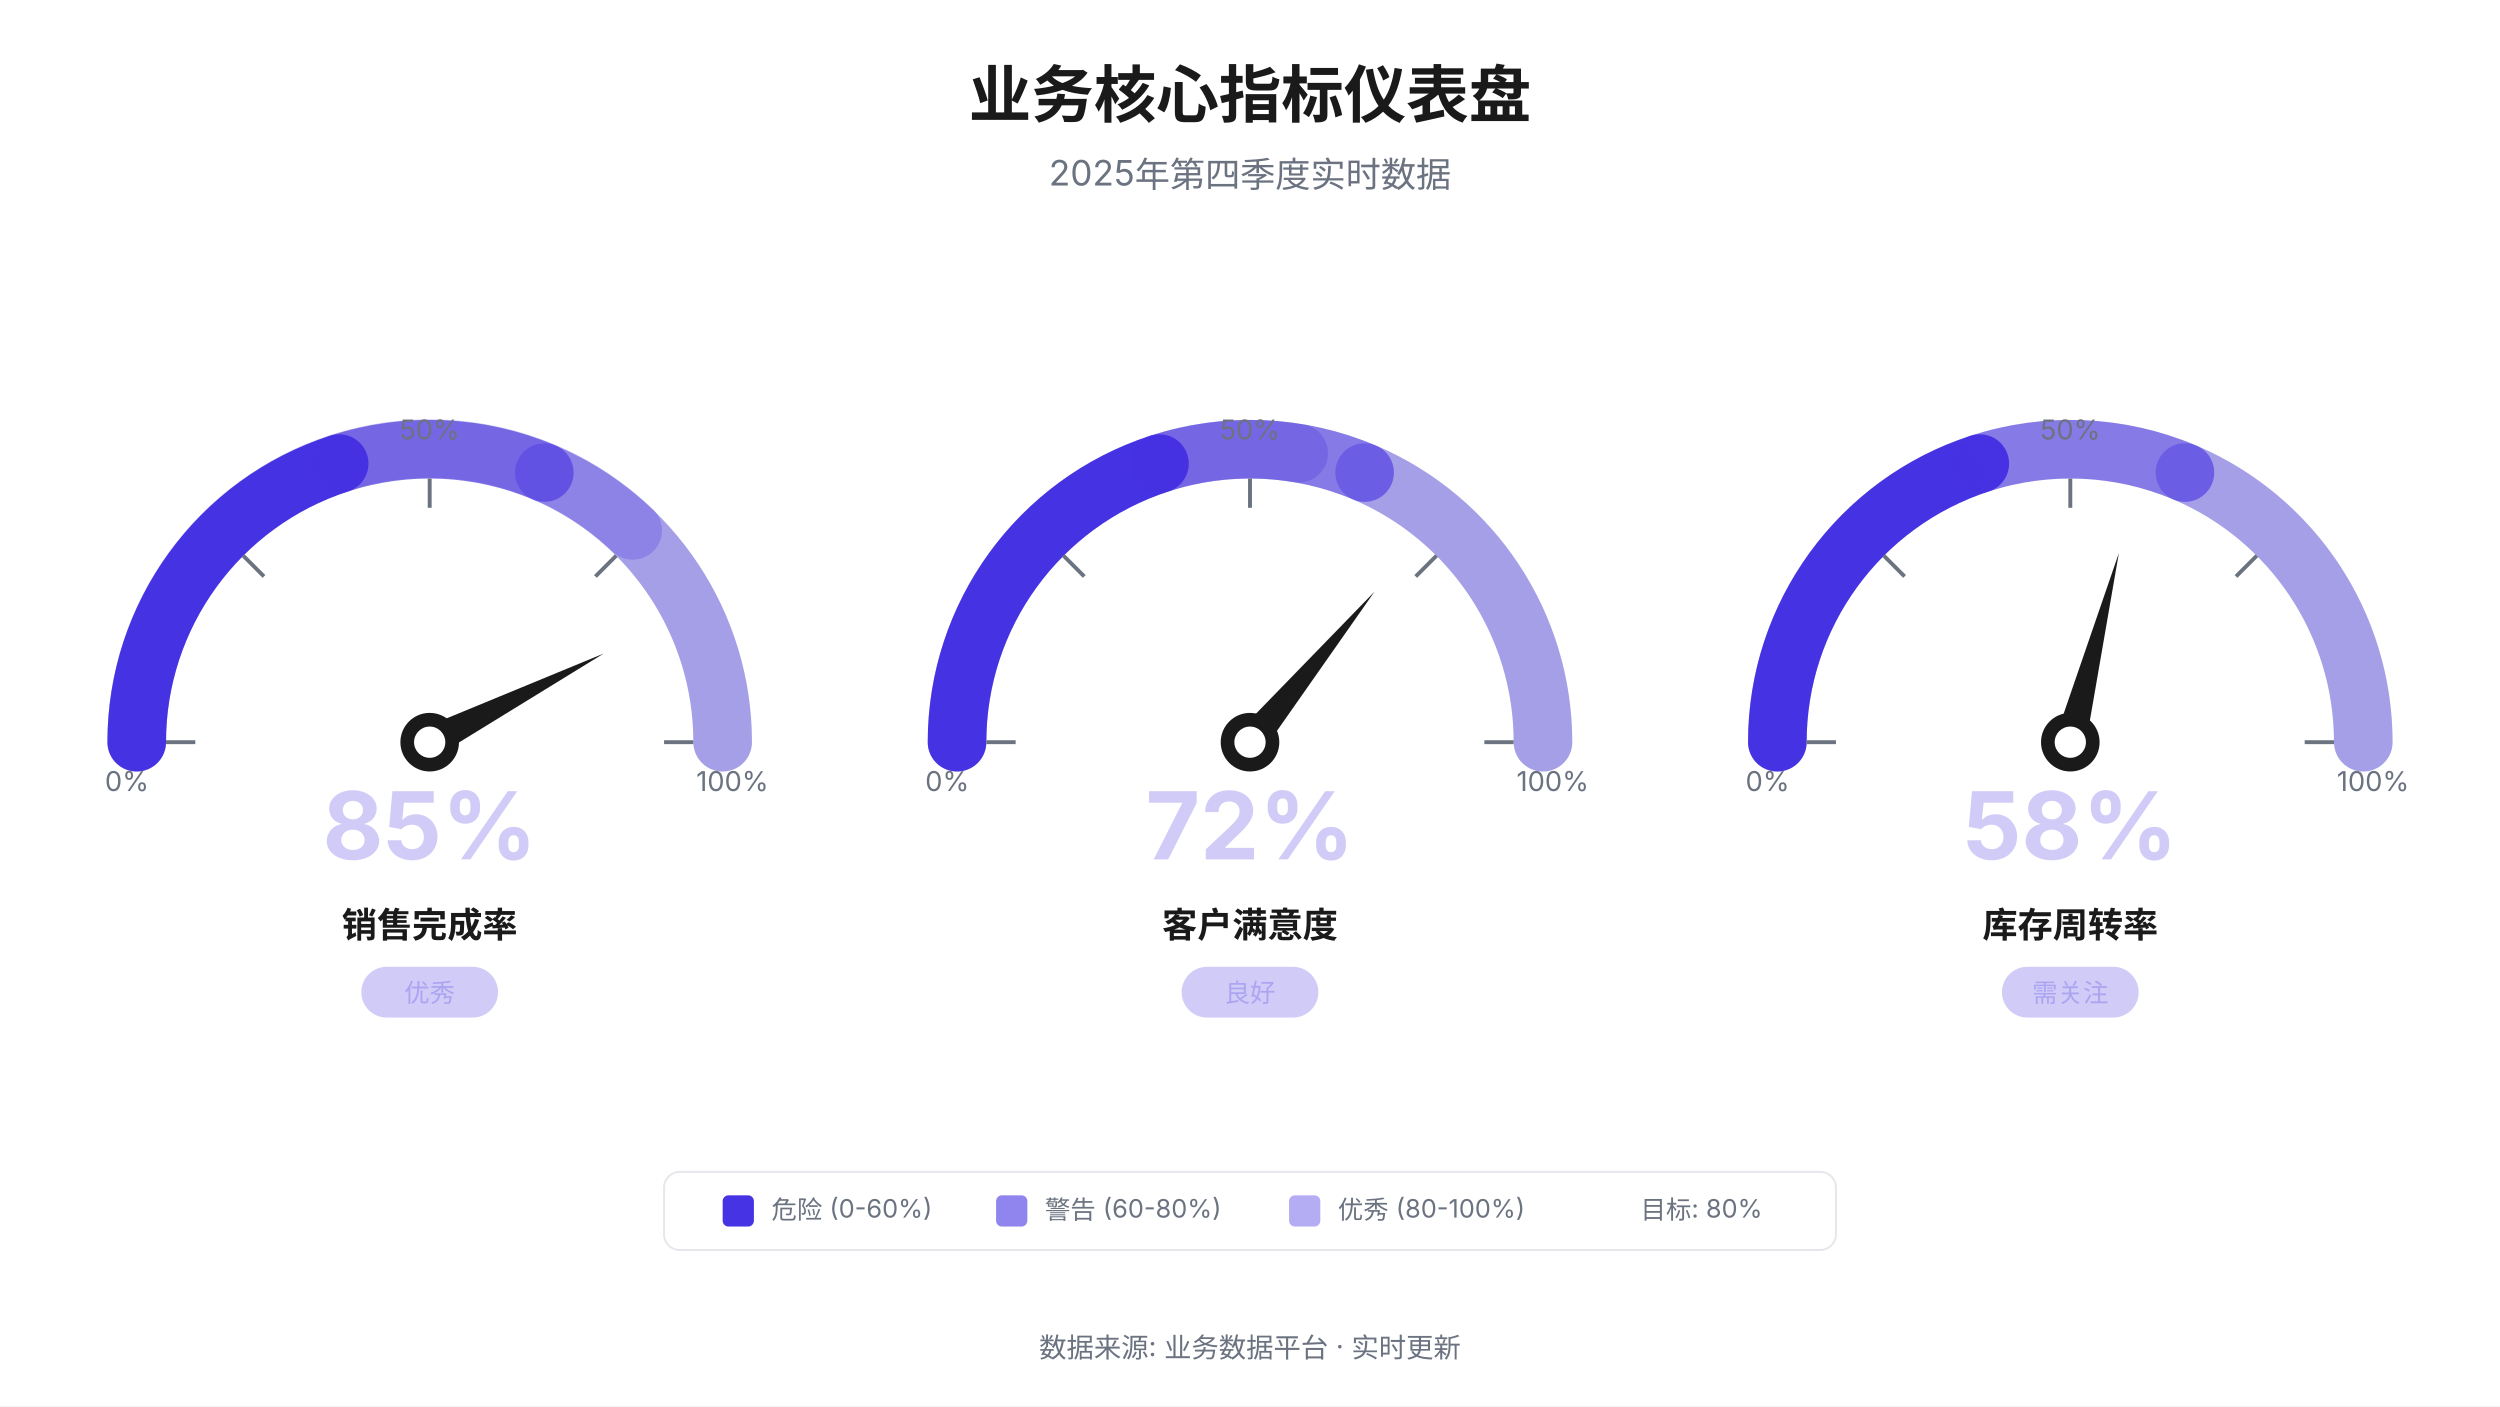
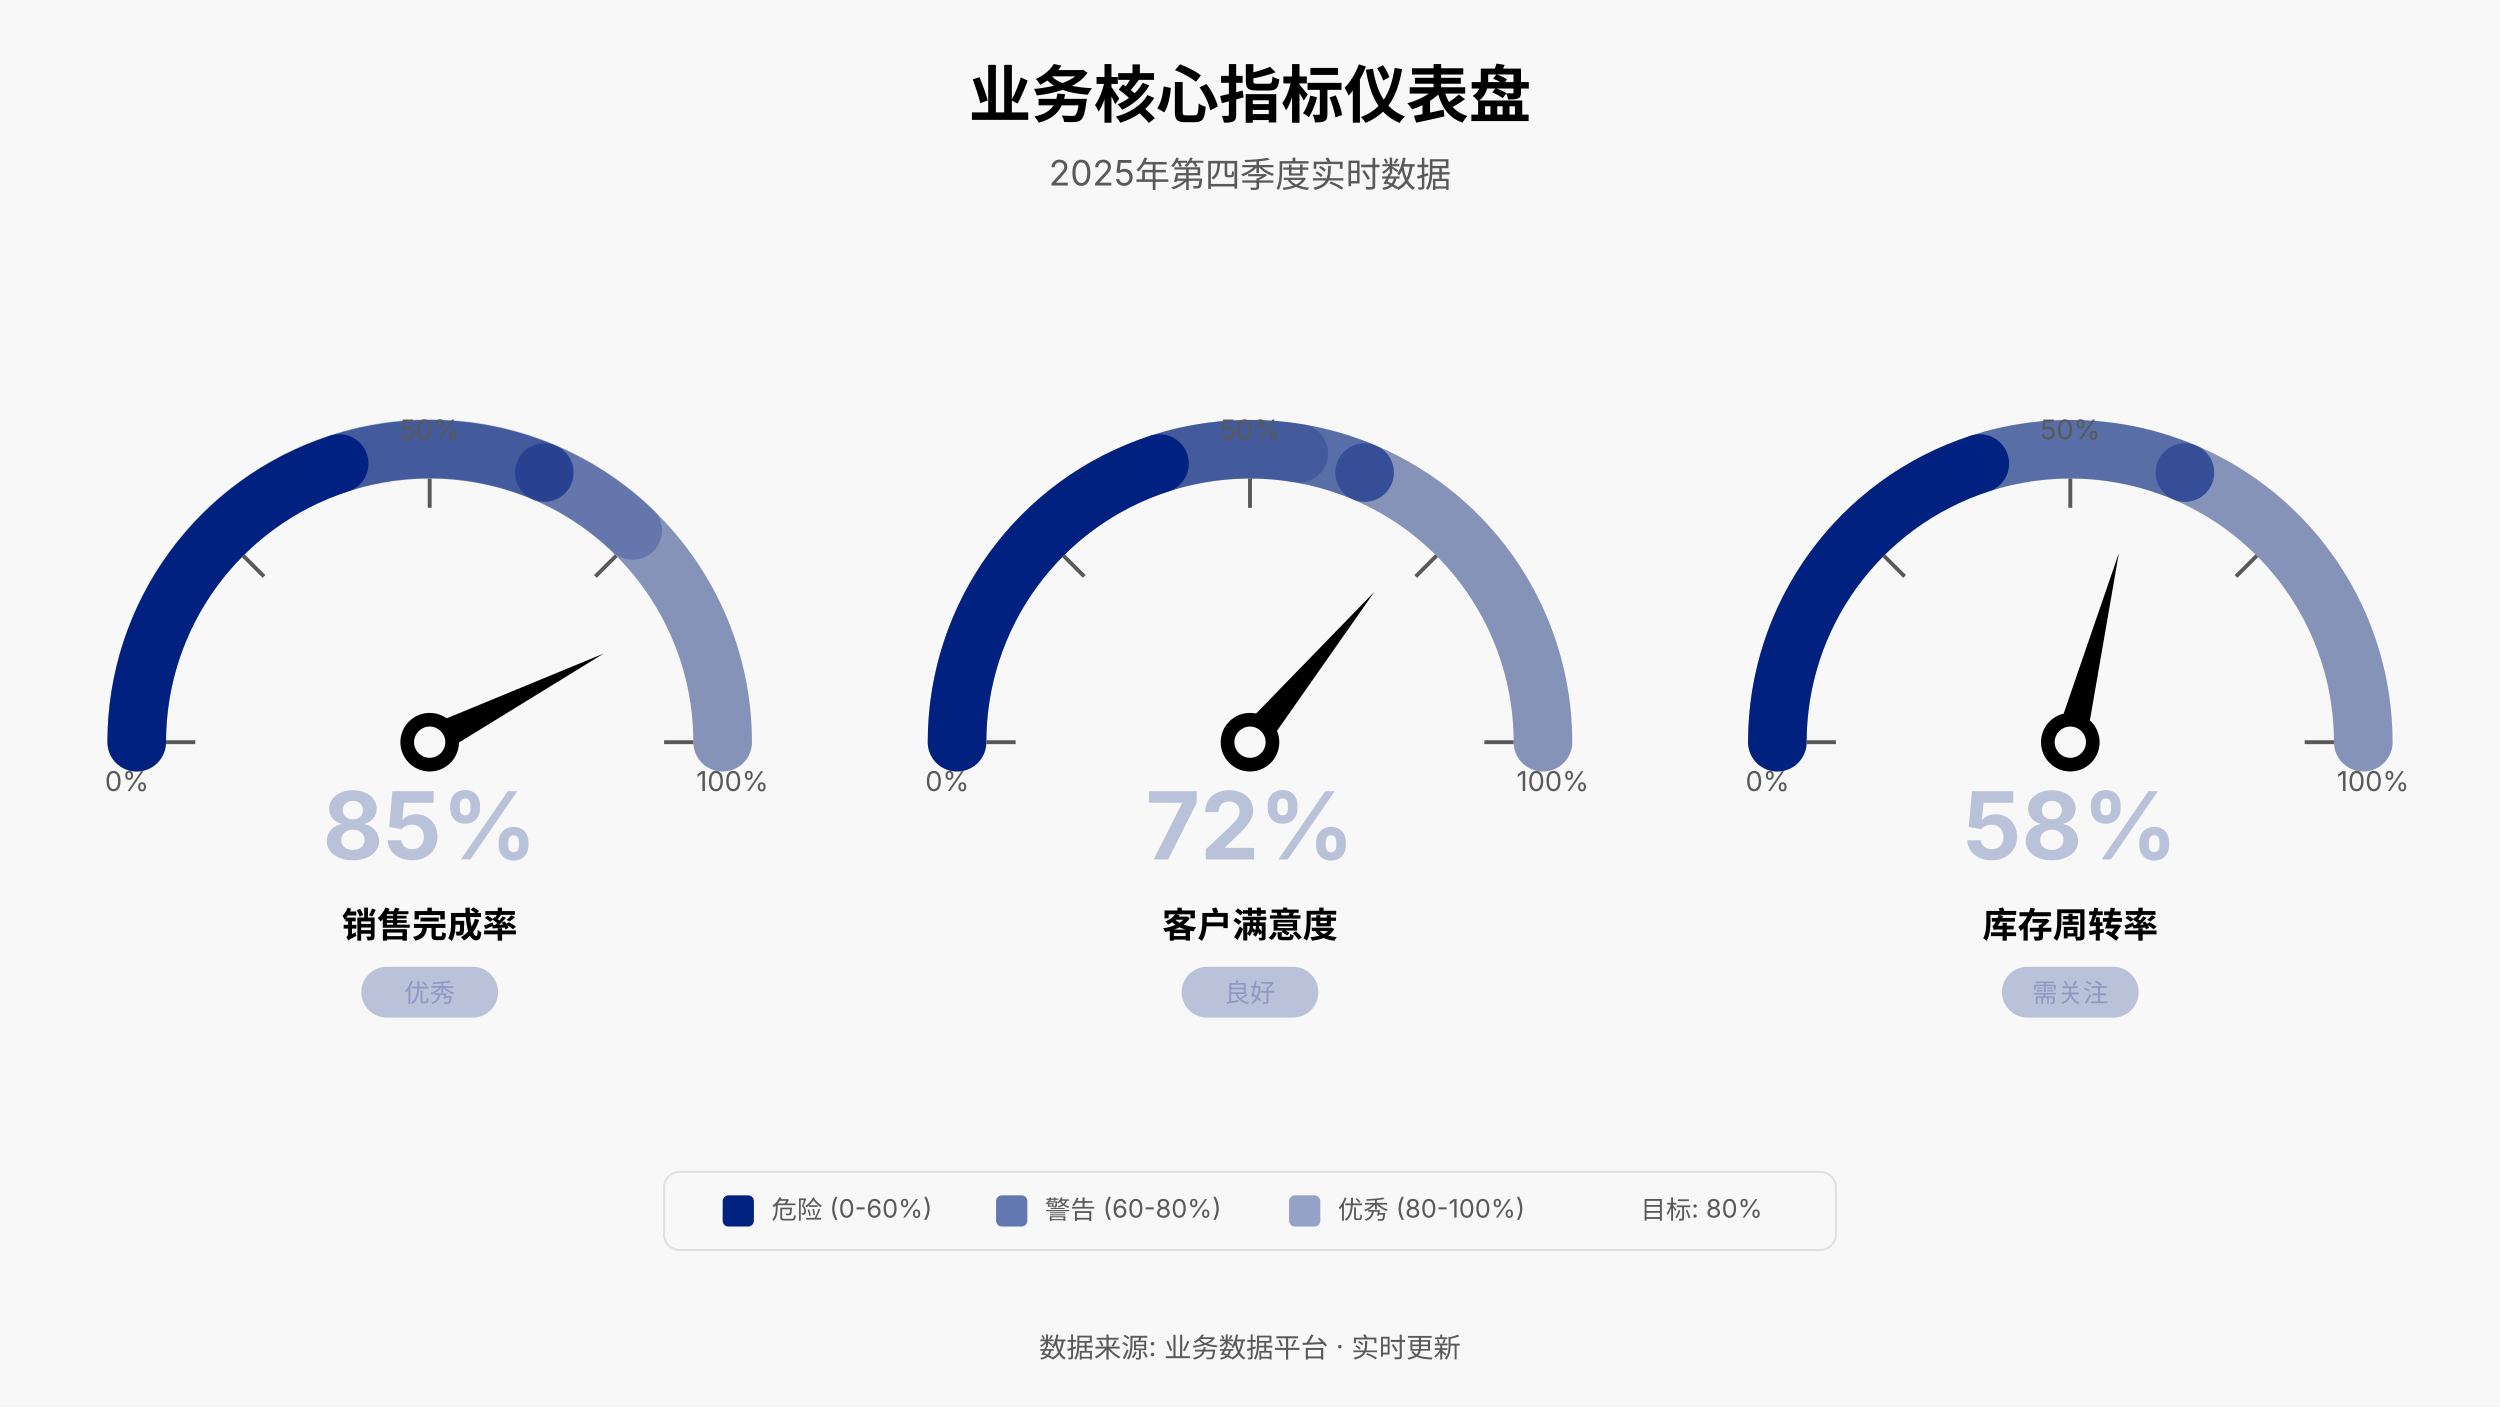
<svg xmlns="http://www.w3.org/2000/svg" viewBox="0 0 1280 720" width="1280" height="720">
  <defs>
        
        
        
        
        
        
        
        
        
        
        
        
        
        
        
        
        
    </defs>
-   <rect width="1280" height="720" fill="#FFFFFF" />
-   <text x="640" y="60" font-family="-apple-system, BlinkMacSystemFont, 'Segoe UI', 'PingFang SC', 'Microsoft YaHei', sans-serif" font-size="32" font-weight="bold" fill="#1A1A1A" text-anchor="middle">
+   <rect width="1280" height="720" fill="#F8F8F8" />
+   <text x="640" y="60" font-family="-apple-system, BlinkMacSystemFont, 'Segoe UI', 'PingFang SC', 'Microsoft YaHei', sans-serif" font-size="32" font-weight="bold" fill="#000000" text-anchor="middle">
    <tspan>业务核心指标仪表盘</tspan>
  </text>
-   <text x="640" y="95" font-family="-apple-system, BlinkMacSystemFont, 'Segoe UI', 'PingFang SC', 'Microsoft YaHei', sans-serif" font-size="18" fill="#6B7280" text-anchor="middle">
+   <text x="640" y="95" font-family="-apple-system, BlinkMacSystemFont, 'Segoe UI', 'PingFang SC', 'Microsoft YaHei', sans-serif" font-size="18" fill="#595959" text-anchor="middle">
    <tspan>2025年第四季度实时数据</tspan>
  </text>
  <g id="gauge1" transform="translate(220, 380)">
-     <path d="M -150,0 A 150,150 0 0,1 150,0" fill="none" stroke="#E5E7EB" stroke-width="30" stroke-linecap="round" />
-     <path d="M -150,0 A 150,150 0 0,1 -46.35,-142.65" fill="none" stroke="#4633E3" stroke-width="30" stroke-linecap="round" />
-     <path d="M -46.35,-142.65 A 150,150 0 0,1 58.68,-138.05" fill="none" stroke="#4633E3" stroke-opacity="0.6" stroke-width="30" stroke-linecap="round" />
-     <path d="M 58.68,-138.05 A 150,150 0 0,1 150,0" fill="none" stroke="#4633E3" stroke-opacity="0.4" stroke-width="30" stroke-linecap="round" />
-     <path d="M -150,0 A 150,150 0 0,1 103.95,-108.45" fill="none" stroke="#4633E3" stroke-opacity="0.25" stroke-width="30" stroke-linecap="round" />
-     <line x1="-135" y1="0" x2="-120" y2="0" stroke="#6B7280" stroke-width="2" />
-     <line x1="-95.5" y1="-95.5" x2="-84.85" y2="-84.85" stroke="#6B7280" stroke-width="2" />
-     <line x1="0" y1="-135" x2="0" y2="-120" stroke="#6B7280" stroke-width="2" />
-     <line x1="95.5" y1="-95.5" x2="84.85" y2="-84.85" stroke="#6B7280" stroke-width="2" />
-     <line x1="135" y1="0" x2="120" y2="0" stroke="#6B7280" stroke-width="2" />
-     <text x="-155" y="25" font-family="-apple-system, BlinkMacSystemFont, 'Segoe UI', sans-serif" font-size="14" fill="#6B7280" text-anchor="middle">
+     <path d="M -150,0 A 150,150 0 0,1 150,0" fill="none" stroke="#DFDFDF" stroke-width="30" stroke-linecap="round" />
+     <path d="M -150,0 A 150,150 0 0,1 -46.35,-142.65" fill="none" stroke="#012281" stroke-width="30" stroke-linecap="round" />
+     <path d="M -46.35,-142.65 A 150,150 0 0,1 58.68,-138.05" fill="none" stroke="#012281" stroke-opacity="0.6" stroke-width="30" stroke-linecap="round" />
+     <path d="M 58.68,-138.05 A 150,150 0 0,1 150,0" fill="none" stroke="#012281" stroke-opacity="0.4" stroke-width="30" stroke-linecap="round" />
+     <path d="M -150,0 A 150,150 0 0,1 103.95,-108.45" fill="none" stroke="#012281" stroke-opacity="0.25" stroke-width="30" stroke-linecap="round" />
+     <line x1="-135" y1="0" x2="-120" y2="0" stroke="#595959" stroke-width="2" />
+     <line x1="-95.5" y1="-95.5" x2="-84.85" y2="-84.85" stroke="#595959" stroke-width="2" />
+     <line x1="0" y1="-135" x2="0" y2="-120" stroke="#595959" stroke-width="2" />
+     <line x1="95.5" y1="-95.5" x2="84.85" y2="-84.85" stroke="#595959" stroke-width="2" />
+     <line x1="135" y1="0" x2="120" y2="0" stroke="#595959" stroke-width="2" />
+     <text x="-155" y="25" font-family="-apple-system, BlinkMacSystemFont, 'Segoe UI', sans-serif" font-size="14" fill="#595959" text-anchor="middle">
      <tspan>0%</tspan>
    </text>
-     <text x="0" y="-155" font-family="-apple-system, BlinkMacSystemFont, 'Segoe UI', sans-serif" font-size="14" fill="#6B7280" text-anchor="middle">
+     <text x="0" y="-155" font-family="-apple-system, BlinkMacSystemFont, 'Segoe UI', sans-serif" font-size="14" fill="#595959" text-anchor="middle">
      <tspan>50%</tspan>
    </text>
-     <text x="155" y="25" font-family="-apple-system, BlinkMacSystemFont, 'Segoe UI', sans-serif" font-size="14" fill="#6B7280" text-anchor="middle">
+     <text x="155" y="25" font-family="-apple-system, BlinkMacSystemFont, 'Segoe UI', sans-serif" font-size="14" fill="#595959" text-anchor="middle">
      <tspan>100%</tspan>
    </text>
    <g transform="rotate(63)">
-       <path d="M 0,-100 L -8,0 L 0,15 L 8,0 Z" fill="#1A1A1A" />
+       <path d="M 0,-100 L -8,0 L 0,15 L 8,0 Z" fill="#000000" />
    </g>
-     <circle cx="0" cy="0" r="15" fill="#1A1A1A" />
-     <circle cx="0" cy="0" r="8" fill="#FFFFFF" />
-     <text x="0" y="60" font-family="-apple-system, BlinkMacSystemFont, 'Segoe UI', sans-serif" font-size="48" font-weight="bold" fill="#4633E3" fill-opacity="0.25" text-anchor="middle">
+     <circle cx="0" cy="0" r="15" fill="#000000" />
+     <circle cx="0" cy="0" r="8" fill="#F8F8F8" />
+     <text x="0" y="60" font-family="-apple-system, BlinkMacSystemFont, 'Segoe UI', sans-serif" font-size="48" font-weight="bold" fill="#012281" fill-opacity="0.25" text-anchor="middle">
      <tspan>85%</tspan>
    </text>
-     <text x="0" y="100" font-family="-apple-system, BlinkMacSystemFont, 'Segoe UI', 'PingFang SC', 'Microsoft YaHei', sans-serif" font-size="18" font-weight="600" fill="#1A1A1A" text-anchor="middle">
+     <text x="0" y="100" font-family="-apple-system, BlinkMacSystemFont, 'Segoe UI', 'PingFang SC', 'Microsoft YaHei', sans-serif" font-size="18" font-weight="600" fill="#000000" text-anchor="middle">
      <tspan>销售完成率</tspan>
    </text>
-     <rect x="-35" y="115" width="70" height="26" rx="13" fill="#4633E3" fill-opacity="0.25" />
-     <text x="0" y="133" font-family="-apple-system, BlinkMacSystemFont, 'Segoe UI', 'PingFang SC', 'Microsoft YaHei', sans-serif" font-size="13" fill="#4633E3" fill-opacity="0.25" text-anchor="middle">
+     <rect x="-35" y="115" width="70" height="26" rx="13" fill="#012281" fill-opacity="0.25" />
+     <text x="0" y="133" font-family="-apple-system, BlinkMacSystemFont, 'Segoe UI', 'PingFang SC', 'Microsoft YaHei', sans-serif" font-size="13" fill="#012281" fill-opacity="0.25" text-anchor="middle">
      <tspan>优秀</tspan>
    </text>
  </g>
  <g id="gauge2" transform="translate(640, 380)">
-     <path d="M -150,0 A 150,150 0 0,1 150,0" fill="none" stroke="#E5E7EB" stroke-width="30" stroke-linecap="round" />
-     <path d="M -150,0 A 150,150 0 0,1 -46.35,-142.65" fill="none" stroke="#4633E3" stroke-width="30" stroke-linecap="round" />
-     <path d="M -46.35,-142.65 A 150,150 0 0,1 58.68,-138.05" fill="none" stroke="#4633E3" stroke-opacity="0.6" stroke-width="30" stroke-linecap="round" />
-     <path d="M 58.68,-138.05 A 150,150 0 0,1 150,0" fill="none" stroke="#4633E3" stroke-opacity="0.4" stroke-width="30" stroke-linecap="round" />
-     <path d="M -150,0 A 150,150 0 0,1 24.93,-147.91" fill="none" stroke="#4633E3" stroke-opacity="0.25" stroke-width="30" stroke-linecap="round" />
-     <line x1="-135" y1="0" x2="-120" y2="0" stroke="#6B7280" stroke-width="2" />
-     <line x1="-95.5" y1="-95.5" x2="-84.85" y2="-84.85" stroke="#6B7280" stroke-width="2" />
-     <line x1="0" y1="-135" x2="0" y2="-120" stroke="#6B7280" stroke-width="2" />
-     <line x1="95.5" y1="-95.5" x2="84.85" y2="-84.85" stroke="#6B7280" stroke-width="2" />
-     <line x1="135" y1="0" x2="120" y2="0" stroke="#6B7280" stroke-width="2" />
-     <text x="-155" y="25" font-family="-apple-system, BlinkMacSystemFont, 'Segoe UI', sans-serif" font-size="14" fill="#6B7280" text-anchor="middle">
+     <path d="M -150,0 A 150,150 0 0,1 150,0" fill="none" stroke="#DFDFDF" stroke-width="30" stroke-linecap="round" />
+     <path d="M -150,0 A 150,150 0 0,1 -46.35,-142.65" fill="none" stroke="#012281" stroke-width="30" stroke-linecap="round" />
+     <path d="M -46.35,-142.65 A 150,150 0 0,1 58.68,-138.05" fill="none" stroke="#012281" stroke-opacity="0.6" stroke-width="30" stroke-linecap="round" />
+     <path d="M 58.68,-138.05 A 150,150 0 0,1 150,0" fill="none" stroke="#012281" stroke-opacity="0.4" stroke-width="30" stroke-linecap="round" />
+     <path d="M -150,0 A 150,150 0 0,1 24.93,-147.91" fill="none" stroke="#012281" stroke-opacity="0.25" stroke-width="30" stroke-linecap="round" />
+     <line x1="-135" y1="0" x2="-120" y2="0" stroke="#595959" stroke-width="2" />
+     <line x1="-95.5" y1="-95.5" x2="-84.85" y2="-84.85" stroke="#595959" stroke-width="2" />
+     <line x1="0" y1="-135" x2="0" y2="-120" stroke="#595959" stroke-width="2" />
+     <line x1="95.5" y1="-95.5" x2="84.85" y2="-84.85" stroke="#595959" stroke-width="2" />
+     <line x1="135" y1="0" x2="120" y2="0" stroke="#595959" stroke-width="2" />
+     <text x="-155" y="25" font-family="-apple-system, BlinkMacSystemFont, 'Segoe UI', sans-serif" font-size="14" fill="#595959" text-anchor="middle">
      <tspan>0%</tspan>
    </text>
-     <text x="0" y="-155" font-family="-apple-system, BlinkMacSystemFont, 'Segoe UI', sans-serif" font-size="14" fill="#6B7280" text-anchor="middle">
+     <text x="0" y="-155" font-family="-apple-system, BlinkMacSystemFont, 'Segoe UI', sans-serif" font-size="14" fill="#595959" text-anchor="middle">
      <tspan>50%</tspan>
    </text>
-     <text x="155" y="25" font-family="-apple-system, BlinkMacSystemFont, 'Segoe UI', sans-serif" font-size="14" fill="#6B7280" text-anchor="middle">
+     <text x="155" y="25" font-family="-apple-system, BlinkMacSystemFont, 'Segoe UI', sans-serif" font-size="14" fill="#595959" text-anchor="middle">
      <tspan>100%</tspan>
    </text>
    <g transform="rotate(39.6)">
-       <path d="M 0,-100 L -8,0 L 0,15 L 8,0 Z" fill="#1A1A1A" />
+       <path d="M 0,-100 L -8,0 L 0,15 L 8,0 Z" fill="#000000" />
    </g>
-     <circle cx="0" cy="0" r="15" fill="#1A1A1A" />
-     <circle cx="0" cy="0" r="8" fill="#FFFFFF" />
-     <text x="0" y="60" font-family="-apple-system, BlinkMacSystemFont, 'Segoe UI', sans-serif" font-size="48" font-weight="bold" fill="#4633E3" fill-opacity="0.25" text-anchor="middle">
+     <circle cx="0" cy="0" r="15" fill="#000000" />
+     <circle cx="0" cy="0" r="8" fill="#F8F8F8" />
+     <text x="0" y="60" font-family="-apple-system, BlinkMacSystemFont, 'Segoe UI', sans-serif" font-size="48" font-weight="bold" fill="#012281" fill-opacity="0.25" text-anchor="middle">
      <tspan>72%</tspan>
    </text>
-     <text x="0" y="100" font-family="-apple-system, BlinkMacSystemFont, 'Segoe UI', 'PingFang SC', 'Microsoft YaHei', sans-serif" font-size="18" font-weight="600" fill="#1A1A1A" text-anchor="middle">
+     <text x="0" y="100" font-family="-apple-system, BlinkMacSystemFont, 'Segoe UI', 'PingFang SC', 'Microsoft YaHei', sans-serif" font-size="18" font-weight="600" fill="#000000" text-anchor="middle">
      <tspan>客户满意度</tspan>
    </text>
-     <rect x="-35" y="115" width="70" height="26" rx="13" fill="#4633E3" fill-opacity="0.25" />
-     <text x="0" y="133" font-family="-apple-system, BlinkMacSystemFont, 'Segoe UI', 'PingFang SC', 'Microsoft YaHei', sans-serif" font-size="13" fill="#4633E3" fill-opacity="0.25" text-anchor="middle">
+     <rect x="-35" y="115" width="70" height="26" rx="13" fill="#012281" fill-opacity="0.25" />
+     <text x="0" y="133" font-family="-apple-system, BlinkMacSystemFont, 'Segoe UI', 'PingFang SC', 'Microsoft YaHei', sans-serif" font-size="13" fill="#012281" fill-opacity="0.25" text-anchor="middle">
      <tspan>良好</tspan>
    </text>
  </g>
  <g id="gauge3" transform="translate(1060, 380)">
-     <path d="M -150,0 A 150,150 0 0,1 150,0" fill="none" stroke="#E5E7EB" stroke-width="30" stroke-linecap="round" />
-     <path d="M -150,0 A 150,150 0 0,1 -46.35,-142.65" fill="none" stroke="#4633E3" stroke-width="30" stroke-linecap="round" />
-     <path d="M -46.35,-142.65 A 150,150 0 0,1 58.68,-138.05" fill="none" stroke="#4633E3" stroke-opacity="0.6" stroke-width="30" stroke-linecap="round" />
-     <path d="M 58.68,-138.05 A 150,150 0 0,1 150,0" fill="none" stroke="#4633E3" stroke-opacity="0.4" stroke-width="30" stroke-linecap="round" />
-     <path d="M -150,0 A 150,150 0 0,1 -58.36,-138.17" fill="none" stroke="#4633E3" stroke-opacity="0.25" stroke-width="30" stroke-linecap="round" />
-     <line x1="-135" y1="0" x2="-120" y2="0" stroke="#6B7280" stroke-width="2" />
-     <line x1="-95.5" y1="-95.5" x2="-84.85" y2="-84.85" stroke="#6B7280" stroke-width="2" />
-     <line x1="0" y1="-135" x2="0" y2="-120" stroke="#6B7280" stroke-width="2" />
-     <line x1="95.5" y1="-95.5" x2="84.85" y2="-84.85" stroke="#6B7280" stroke-width="2" />
-     <line x1="135" y1="0" x2="120" y2="0" stroke="#6B7280" stroke-width="2" />
-     <text x="-155" y="25" font-family="-apple-system, BlinkMacSystemFont, 'Segoe UI', sans-serif" font-size="14" fill="#6B7280" text-anchor="middle">
+     <path d="M -150,0 A 150,150 0 0,1 150,0" fill="none" stroke="#DFDFDF" stroke-width="30" stroke-linecap="round" />
+     <path d="M -150,0 A 150,150 0 0,1 -46.35,-142.65" fill="none" stroke="#012281" stroke-width="30" stroke-linecap="round" />
+     <path d="M -46.35,-142.65 A 150,150 0 0,1 58.68,-138.05" fill="none" stroke="#012281" stroke-opacity="0.6" stroke-width="30" stroke-linecap="round" />
+     <path d="M 58.68,-138.05 A 150,150 0 0,1 150,0" fill="none" stroke="#012281" stroke-opacity="0.4" stroke-width="30" stroke-linecap="round" />
+     <path d="M -150,0 A 150,150 0 0,1 -58.36,-138.17" fill="none" stroke="#012281" stroke-opacity="0.25" stroke-width="30" stroke-linecap="round" />
+     <line x1="-135" y1="0" x2="-120" y2="0" stroke="#595959" stroke-width="2" />
+     <line x1="-95.5" y1="-95.5" x2="-84.85" y2="-84.85" stroke="#595959" stroke-width="2" />
+     <line x1="0" y1="-135" x2="0" y2="-120" stroke="#595959" stroke-width="2" />
+     <line x1="95.5" y1="-95.5" x2="84.85" y2="-84.85" stroke="#595959" stroke-width="2" />
+     <line x1="135" y1="0" x2="120" y2="0" stroke="#595959" stroke-width="2" />
+     <text x="-155" y="25" font-family="-apple-system, BlinkMacSystemFont, 'Segoe UI', sans-serif" font-size="14" fill="#595959" text-anchor="middle">
      <tspan>0%</tspan>
    </text>
-     <text x="0" y="-155" font-family="-apple-system, BlinkMacSystemFont, 'Segoe UI', sans-serif" font-size="14" fill="#6B7280" text-anchor="middle">
+     <text x="0" y="-155" font-family="-apple-system, BlinkMacSystemFont, 'Segoe UI', sans-serif" font-size="14" fill="#595959" text-anchor="middle">
      <tspan>50%</tspan>
    </text>
-     <text x="155" y="25" font-family="-apple-system, BlinkMacSystemFont, 'Segoe UI', sans-serif" font-size="14" fill="#6B7280" text-anchor="middle">
+     <text x="155" y="25" font-family="-apple-system, BlinkMacSystemFont, 'Segoe UI', sans-serif" font-size="14" fill="#595959" text-anchor="middle">
      <tspan>100%</tspan>
    </text>
    <g transform="rotate(14.4)">
-       <path d="M 0,-100 L -8,0 L 0,15 L 8,0 Z" fill="#1A1A1A" />
+       <path d="M 0,-100 L -8,0 L 0,15 L 8,0 Z" fill="#000000" />
    </g>
-     <circle cx="0" cy="0" r="15" fill="#1A1A1A" />
-     <circle cx="0" cy="0" r="8" fill="#FFFFFF" />
-     <text x="0" y="60" font-family="-apple-system, BlinkMacSystemFont, 'Segoe UI', sans-serif" font-size="48" font-weight="bold" fill="#4633E3" fill-opacity="0.25" text-anchor="middle">
+     <circle cx="0" cy="0" r="15" fill="#000000" />
+     <circle cx="0" cy="0" r="8" fill="#F8F8F8" />
+     <text x="0" y="60" font-family="-apple-system, BlinkMacSystemFont, 'Segoe UI', sans-serif" font-size="48" font-weight="bold" fill="#012281" fill-opacity="0.25" text-anchor="middle">
      <tspan>58%</tspan>
    </text>
-     <text x="0" y="100" font-family="-apple-system, BlinkMacSystemFont, 'Segoe UI', 'PingFang SC', 'Microsoft YaHei', sans-serif" font-size="18" font-weight="600" fill="#1A1A1A" text-anchor="middle">
+     <text x="0" y="100" font-family="-apple-system, BlinkMacSystemFont, 'Segoe UI', 'PingFang SC', 'Microsoft YaHei', sans-serif" font-size="18" font-weight="600" fill="#000000" text-anchor="middle">
      <tspan>库存周转率</tspan>
    </text>
-     <rect x="-35" y="115" width="70" height="26" rx="13" fill="#4633E3" fill-opacity="0.25" />
-     <text x="0" y="133" font-family="-apple-system, BlinkMacSystemFont, 'Segoe UI', 'PingFang SC', 'Microsoft YaHei', sans-serif" font-size="13" fill="#4633E3" fill-opacity="0.25" text-anchor="middle">
+     <rect x="-35" y="115" width="70" height="26" rx="13" fill="#012281" fill-opacity="0.25" />
+     <text x="0" y="133" font-family="-apple-system, BlinkMacSystemFont, 'Segoe UI', 'PingFang SC', 'Microsoft YaHei', sans-serif" font-size="13" fill="#012281" fill-opacity="0.25" text-anchor="middle">
      <tspan>需关注</tspan>
    </text>
  </g>
  <g id="legendBar" transform="translate(340, 600)">
-     <rect x="0" y="0" width="600" height="40" rx="8" fill="#FFFFFF" stroke="#E5E7EB" stroke-width="1" />
-     <rect x="30" y="12" width="16" height="16" rx="3" fill="#4633E3" />
-     <text x="55" y="24" font-family="-apple-system, BlinkMacSystemFont, 'Segoe UI', 'PingFang SC', 'Microsoft YaHei', sans-serif" font-size="13" fill="#6B7280">
+     <rect x="0" y="0" width="600" height="40" rx="8" fill="#F8F8F8" stroke="#DFDFDF" stroke-width="1" />
+     <rect x="30" y="12" width="16" height="16" rx="3" fill="#012281" />
+     <text x="55" y="24" font-family="-apple-system, BlinkMacSystemFont, 'Segoe UI', 'PingFang SC', 'Microsoft YaHei', sans-serif" font-size="13" fill="#595959">
      <tspan>危险 (0-60%)</tspan>
    </text>
-     <rect x="170" y="12" width="16" height="16" rx="3" fill="#4633E3" fill-opacity="0.6" />
-     <text x="195" y="24" font-family="-apple-system, BlinkMacSystemFont, 'Segoe UI', 'PingFang SC', 'Microsoft YaHei', sans-serif" font-size="13" fill="#6B7280">
+     <rect x="170" y="12" width="16" height="16" rx="3" fill="#012281" fill-opacity="0.6" />
+     <text x="195" y="24" font-family="-apple-system, BlinkMacSystemFont, 'Segoe UI', 'PingFang SC', 'Microsoft YaHei', sans-serif" font-size="13" fill="#595959">
      <tspan>警告 (60-80%)</tspan>
    </text>
-     <rect x="320" y="12" width="16" height="16" rx="3" fill="#4633E3" fill-opacity="0.4" />
-     <text x="345" y="24" font-family="-apple-system, BlinkMacSystemFont, 'Segoe UI', 'PingFang SC', 'Microsoft YaHei', sans-serif" font-size="13" fill="#6B7280">
+     <rect x="320" y="12" width="16" height="16" rx="3" fill="#012281" fill-opacity="0.4" />
+     <text x="345" y="24" font-family="-apple-system, BlinkMacSystemFont, 'Segoe UI', 'PingFang SC', 'Microsoft YaHei', sans-serif" font-size="13" fill="#595959">
      <tspan>优秀 (80-100%)</tspan>
    </text>
-     <text x="500" y="24" font-family="-apple-system, BlinkMacSystemFont, 'Segoe UI', 'PingFang SC', 'Microsoft YaHei', sans-serif" font-size="13" fill="#6B7280">
+     <text x="500" y="24" font-family="-apple-system, BlinkMacSystemFont, 'Segoe UI', 'PingFang SC', 'Microsoft YaHei', sans-serif" font-size="13" fill="#595959">
      <tspan>目标: 80%</tspan>
    </text>
  </g>
-   <text x="640" y="695" font-family="-apple-system, BlinkMacSystemFont, 'Segoe UI', 'PingFang SC', 'Microsoft YaHei', sans-serif" font-size="14" fill="#6B7280" text-anchor="middle">
+   <text x="640" y="695" font-family="-apple-system, BlinkMacSystemFont, 'Segoe UI', 'PingFang SC', 'Microsoft YaHei', sans-serif" font-size="14" fill="#595959" text-anchor="middle">
    <tspan>数据来源: 业务数据平台 · 实时更新</tspan>
  </text>
</svg>
